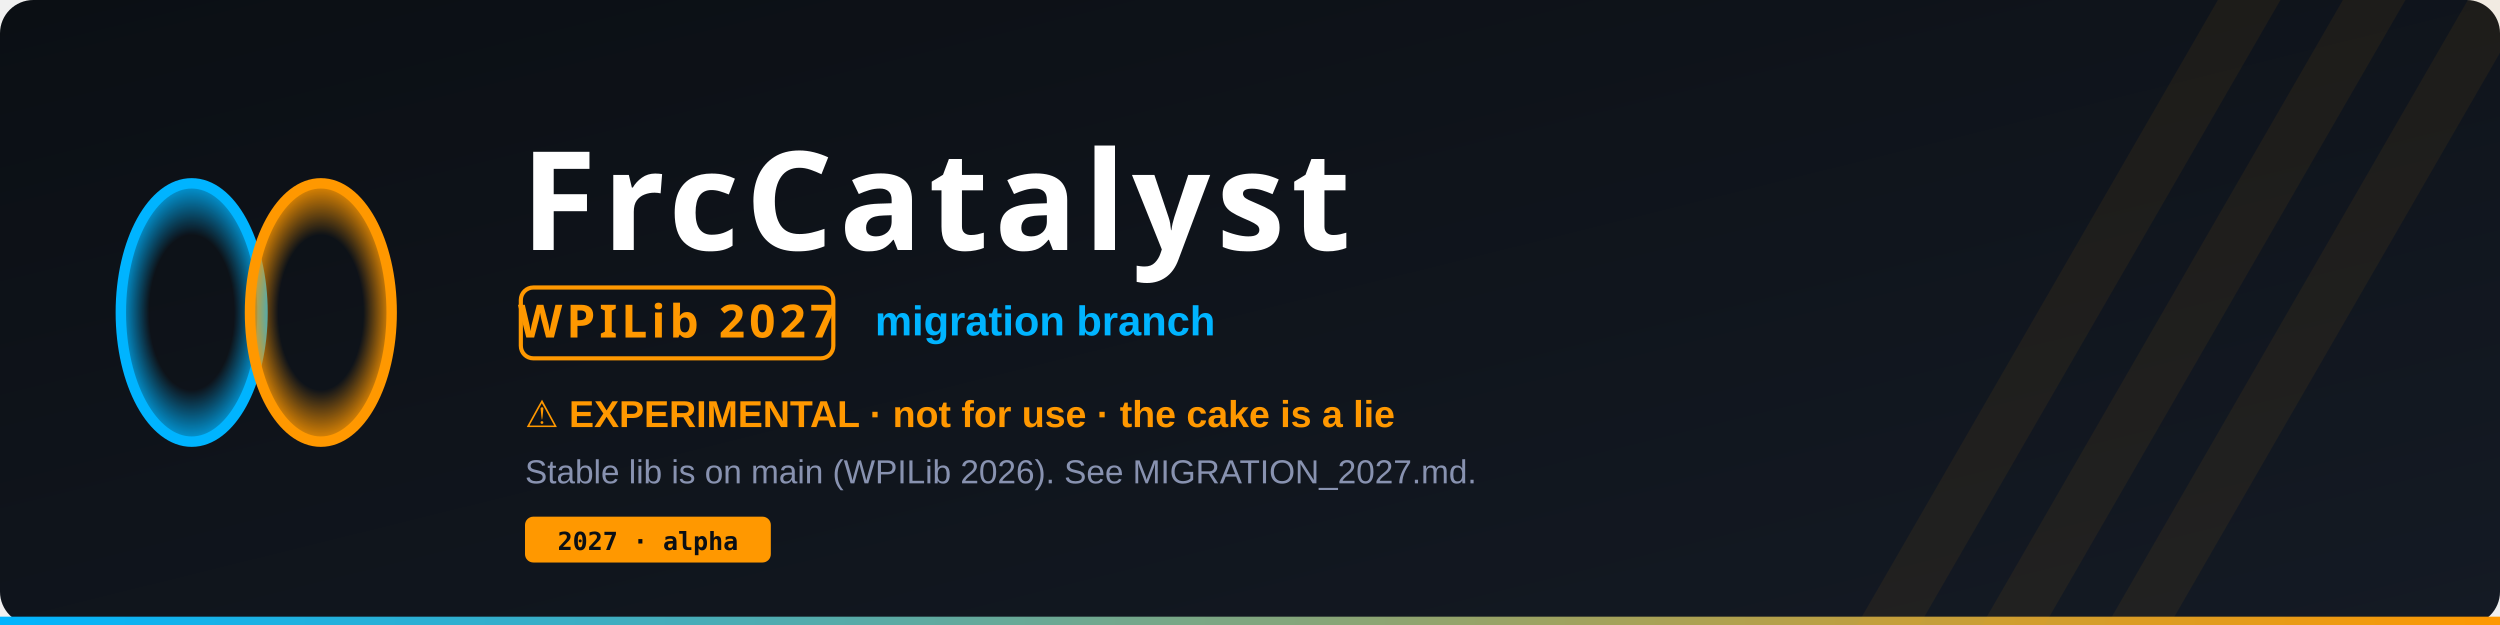
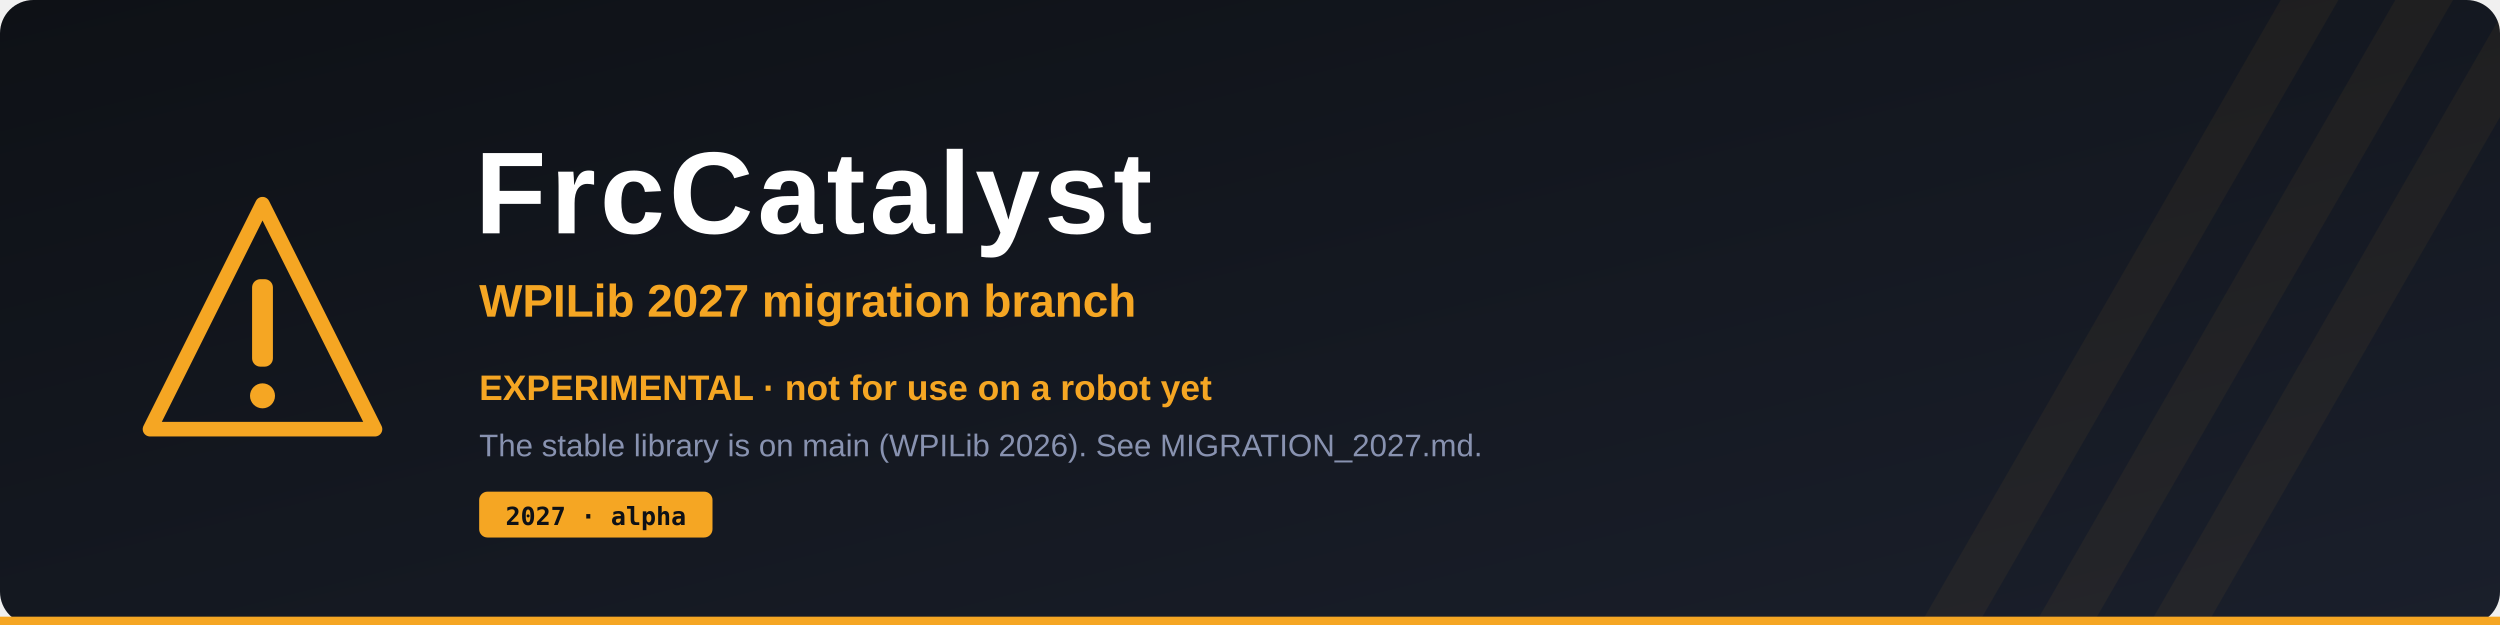
<svg xmlns="http://www.w3.org/2000/svg" viewBox="0 0 1200 300" width="1200" height="300">
  <defs>
-     <linearGradient id="bannerBg" x1="0%" y1="0%" x2="100%" y2="100%">
-       <stop offset="0%" style="stop-color:#0b0f14;stop-opacity:1" />
-       <stop offset="100%" style="stop-color:#141a24;stop-opacity:1" />
+     <linearGradient id="bg" x1="0%" y1="0%" x2="100%" y2="100%">
+       <stop offset="0%" stop-color="#0e1116" />
+       <stop offset="100%" stop-color="#1a1f2b" />
    </linearGradient>
-     <linearGradient id="portalAccent" x1="0%" y1="0%" x2="100%" y2="0%">
-       <stop offset="0%" style="stop-color:#00b4ff;stop-opacity:1" />
-       <stop offset="100%" style="stop-color:#ff9800;stop-opacity:1" />
-     </linearGradient>
-     <radialGradient id="blueGlow" cx="50%" cy="50%" r="50%">
-       <stop offset="60%" style="stop-color:#00b4ff;stop-opacity:0" />
-       <stop offset="100%" style="stop-color:#00b4ff;stop-opacity:0.85" />
-     </radialGradient>
-     <radialGradient id="orangeGlow" cx="50%" cy="50%" r="50%">
-       <stop offset="60%" style="stop-color:#ff9800;stop-opacity:0" />
-       <stop offset="100%" style="stop-color:#ff9800;stop-opacity:0.9" />
-     </radialGradient>
  </defs>
-   <rect width="1200" height="300" rx="16" fill="url(#bannerBg)" />
-   <rect x="0" y="296" width="1200" height="4" fill="url(#portalAccent)" />
-   <g opacity="0.06">
-     <rect x="980" y="-40" width="26" height="420" transform="rotate(30 993 150)" fill="#ff9800" />
-     <rect x="1040" y="-40" width="26" height="420" transform="rotate(30 1053 150)" fill="#ff9800" />
-     <rect x="1100" y="-40" width="26" height="420" transform="rotate(30 1113 150)" fill="#ff9800" />
+   <rect width="1200" height="300" rx="16" fill="url(#bg)" />
+   <rect x="0" y="296" width="1200" height="4" fill="#f5a623" />
+   <g opacity="0.05">
+     <rect x="1010" y="-40" width="24" height="420" transform="rotate(30 1022 150)" fill="#f5a623" />
+     <rect x="1065" y="-40" width="24" height="420" transform="rotate(30 1077 150)" fill="#f5a623" />
+     <rect x="1120" y="-40" width="24" height="420" transform="rotate(30 1132 150)" fill="#f5a623" />
  </g>
-   <g transform="translate(120,150)">
-     <ellipse cx="-28" cy="0" rx="34" ry="62" fill="url(#blueGlow)" />
-     <ellipse cx="-28" cy="0" rx="34" ry="62" fill="none" stroke="#00b4ff" stroke-width="5" />
-     <ellipse cx="34" cy="0" rx="34" ry="62" fill="url(#orangeGlow)" />
-     <ellipse cx="34" cy="0" rx="34" ry="62" fill="none" stroke="#ff9800" stroke-width="5" />
+   <g transform="translate(66,92)">
+     <path d="M60,6 L114,114 L6,114 Z" fill="none" stroke="#f5a623" stroke-width="7" stroke-linejoin="round" />
+     <rect x="55" y="42" width="10" height="42" rx="4" fill="#f5a623" />
+     <circle cx="60" cy="98" r="6" fill="#f5a623" />
  </g>
-   <text x="250" y="120" font-family="Arial Black, sans-serif" font-weight="900" font-size="66" fill="#ffffff" letter-spacing="3">FrcCatalyst</text>
-   <rect x="250" y="138" width="150" height="34" rx="6" fill="none" stroke="#ff9800" stroke-width="2" />
-   <text x="325" y="162" text-anchor="middle" font-family="Arial Black, sans-serif" font-weight="900" font-size="22" fill="#ff9800" letter-spacing="2">WPILib 2027</text>
-   <text x="420" y="161" font-family="Arial, sans-serif" font-weight="700" font-size="20" fill="#00b4ff">migration branch</text>
-   <text x="252" y="205" font-family="Arial, sans-serif" font-weight="700" font-size="18" fill="#ff9800">⚠ EXPERIMENTAL · not for use · the cake is a lie</text>
-   <text x="252" y="232" font-family="Arial, sans-serif" font-weight="300" font-size="16" fill="#8892b0">Stable lib is on main (WPILib 2026). See MIGRATION_2027.md.</text>
-   <rect x="252" y="248" width="118" height="22" rx="4" fill="#ff9800" />
-   <text x="311" y="264" text-anchor="middle" font-family="monospace" font-size="12" fill="#0b0f14" font-weight="700">2027 · alpha</text>
+   <text x="228" y="112" font-family="Arial Black, Arial, sans-serif" font-weight="900" font-size="56" fill="#ffffff" letter-spacing="2">FrcCatalyst</text>
+   <text x="230" y="152" font-family="Arial, sans-serif" font-weight="700" font-size="22" fill="#f5a623">WPILib 2027 migration branch</text>
+   <text x="230" y="192" font-family="Arial, sans-serif" font-weight="700" font-size="17" fill="#f5a623">EXPERIMENTAL · not for use on a robot yet</text>
+   <text x="230" y="219" font-family="Arial, sans-serif" font-weight="300" font-size="15" fill="#8892b0">The stable library is on main (WPILib 2026). See MIGRATION_2027.md.</text>
+   <rect x="230" y="236" width="112" height="22" rx="4" fill="#f5a623" />
+   <text x="286" y="252" text-anchor="middle" font-family="monospace" font-size="12" fill="#0e1116" font-weight="700">2027 · alpha</text>
</svg>
